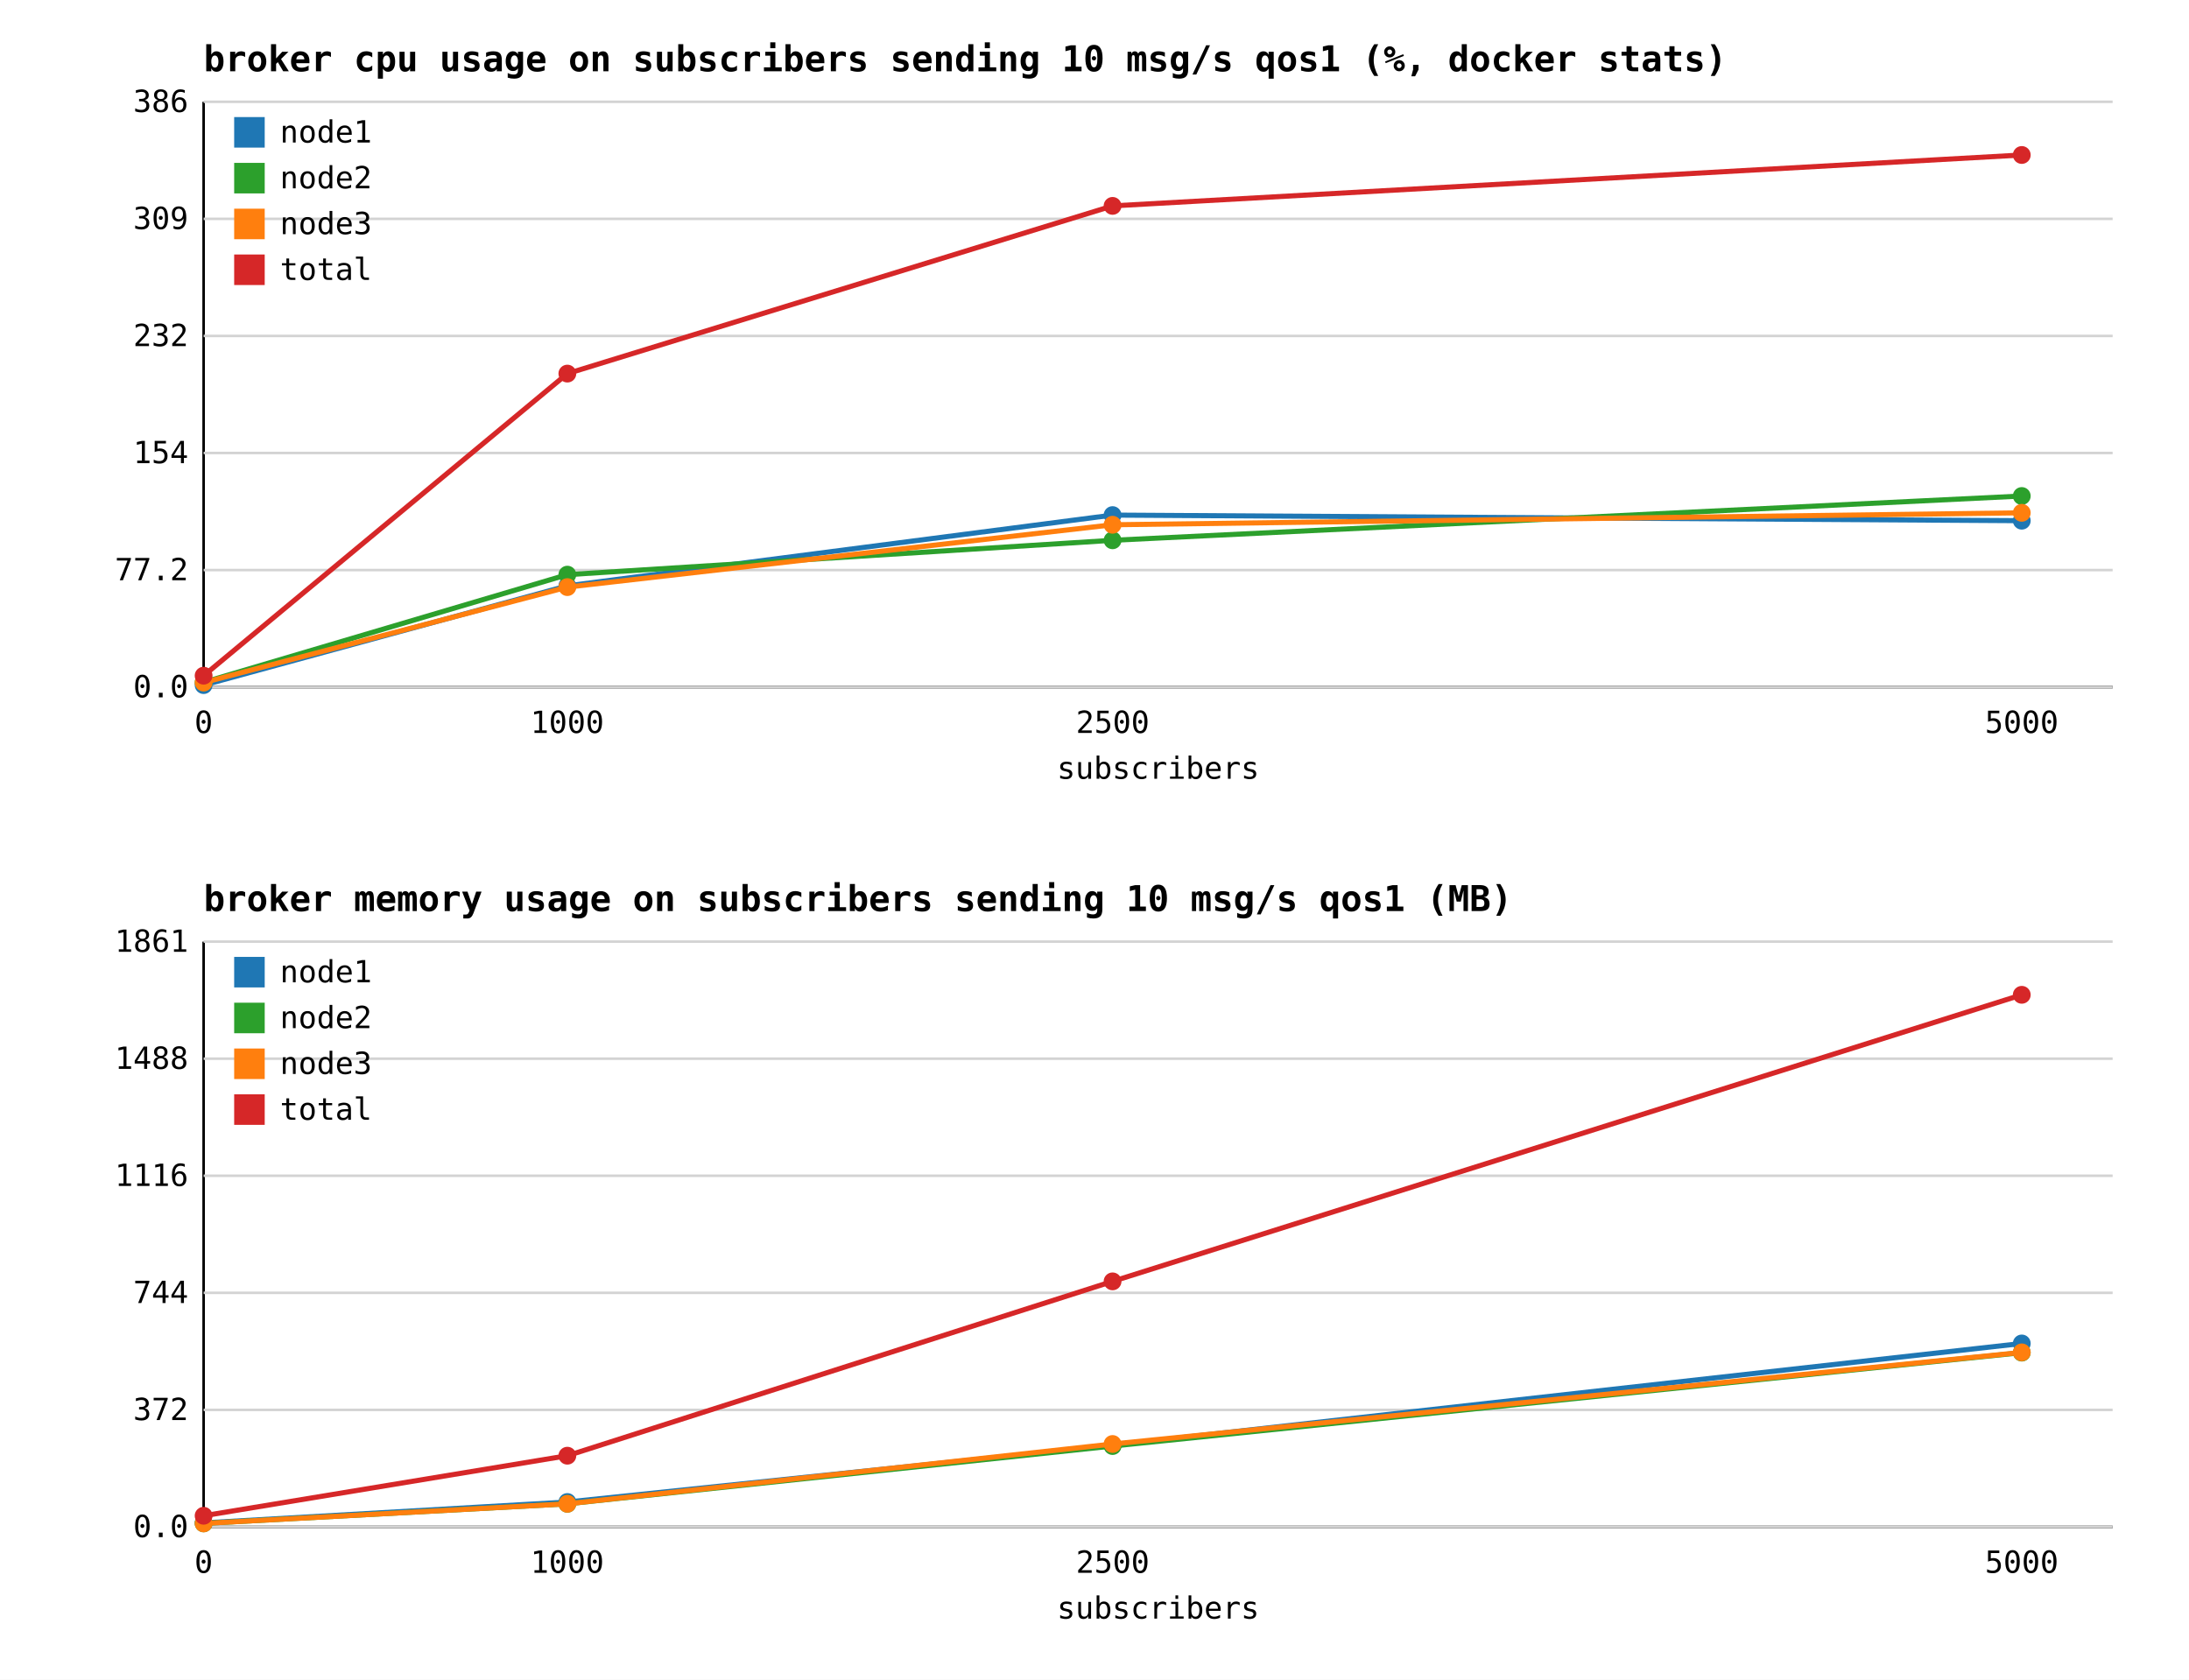
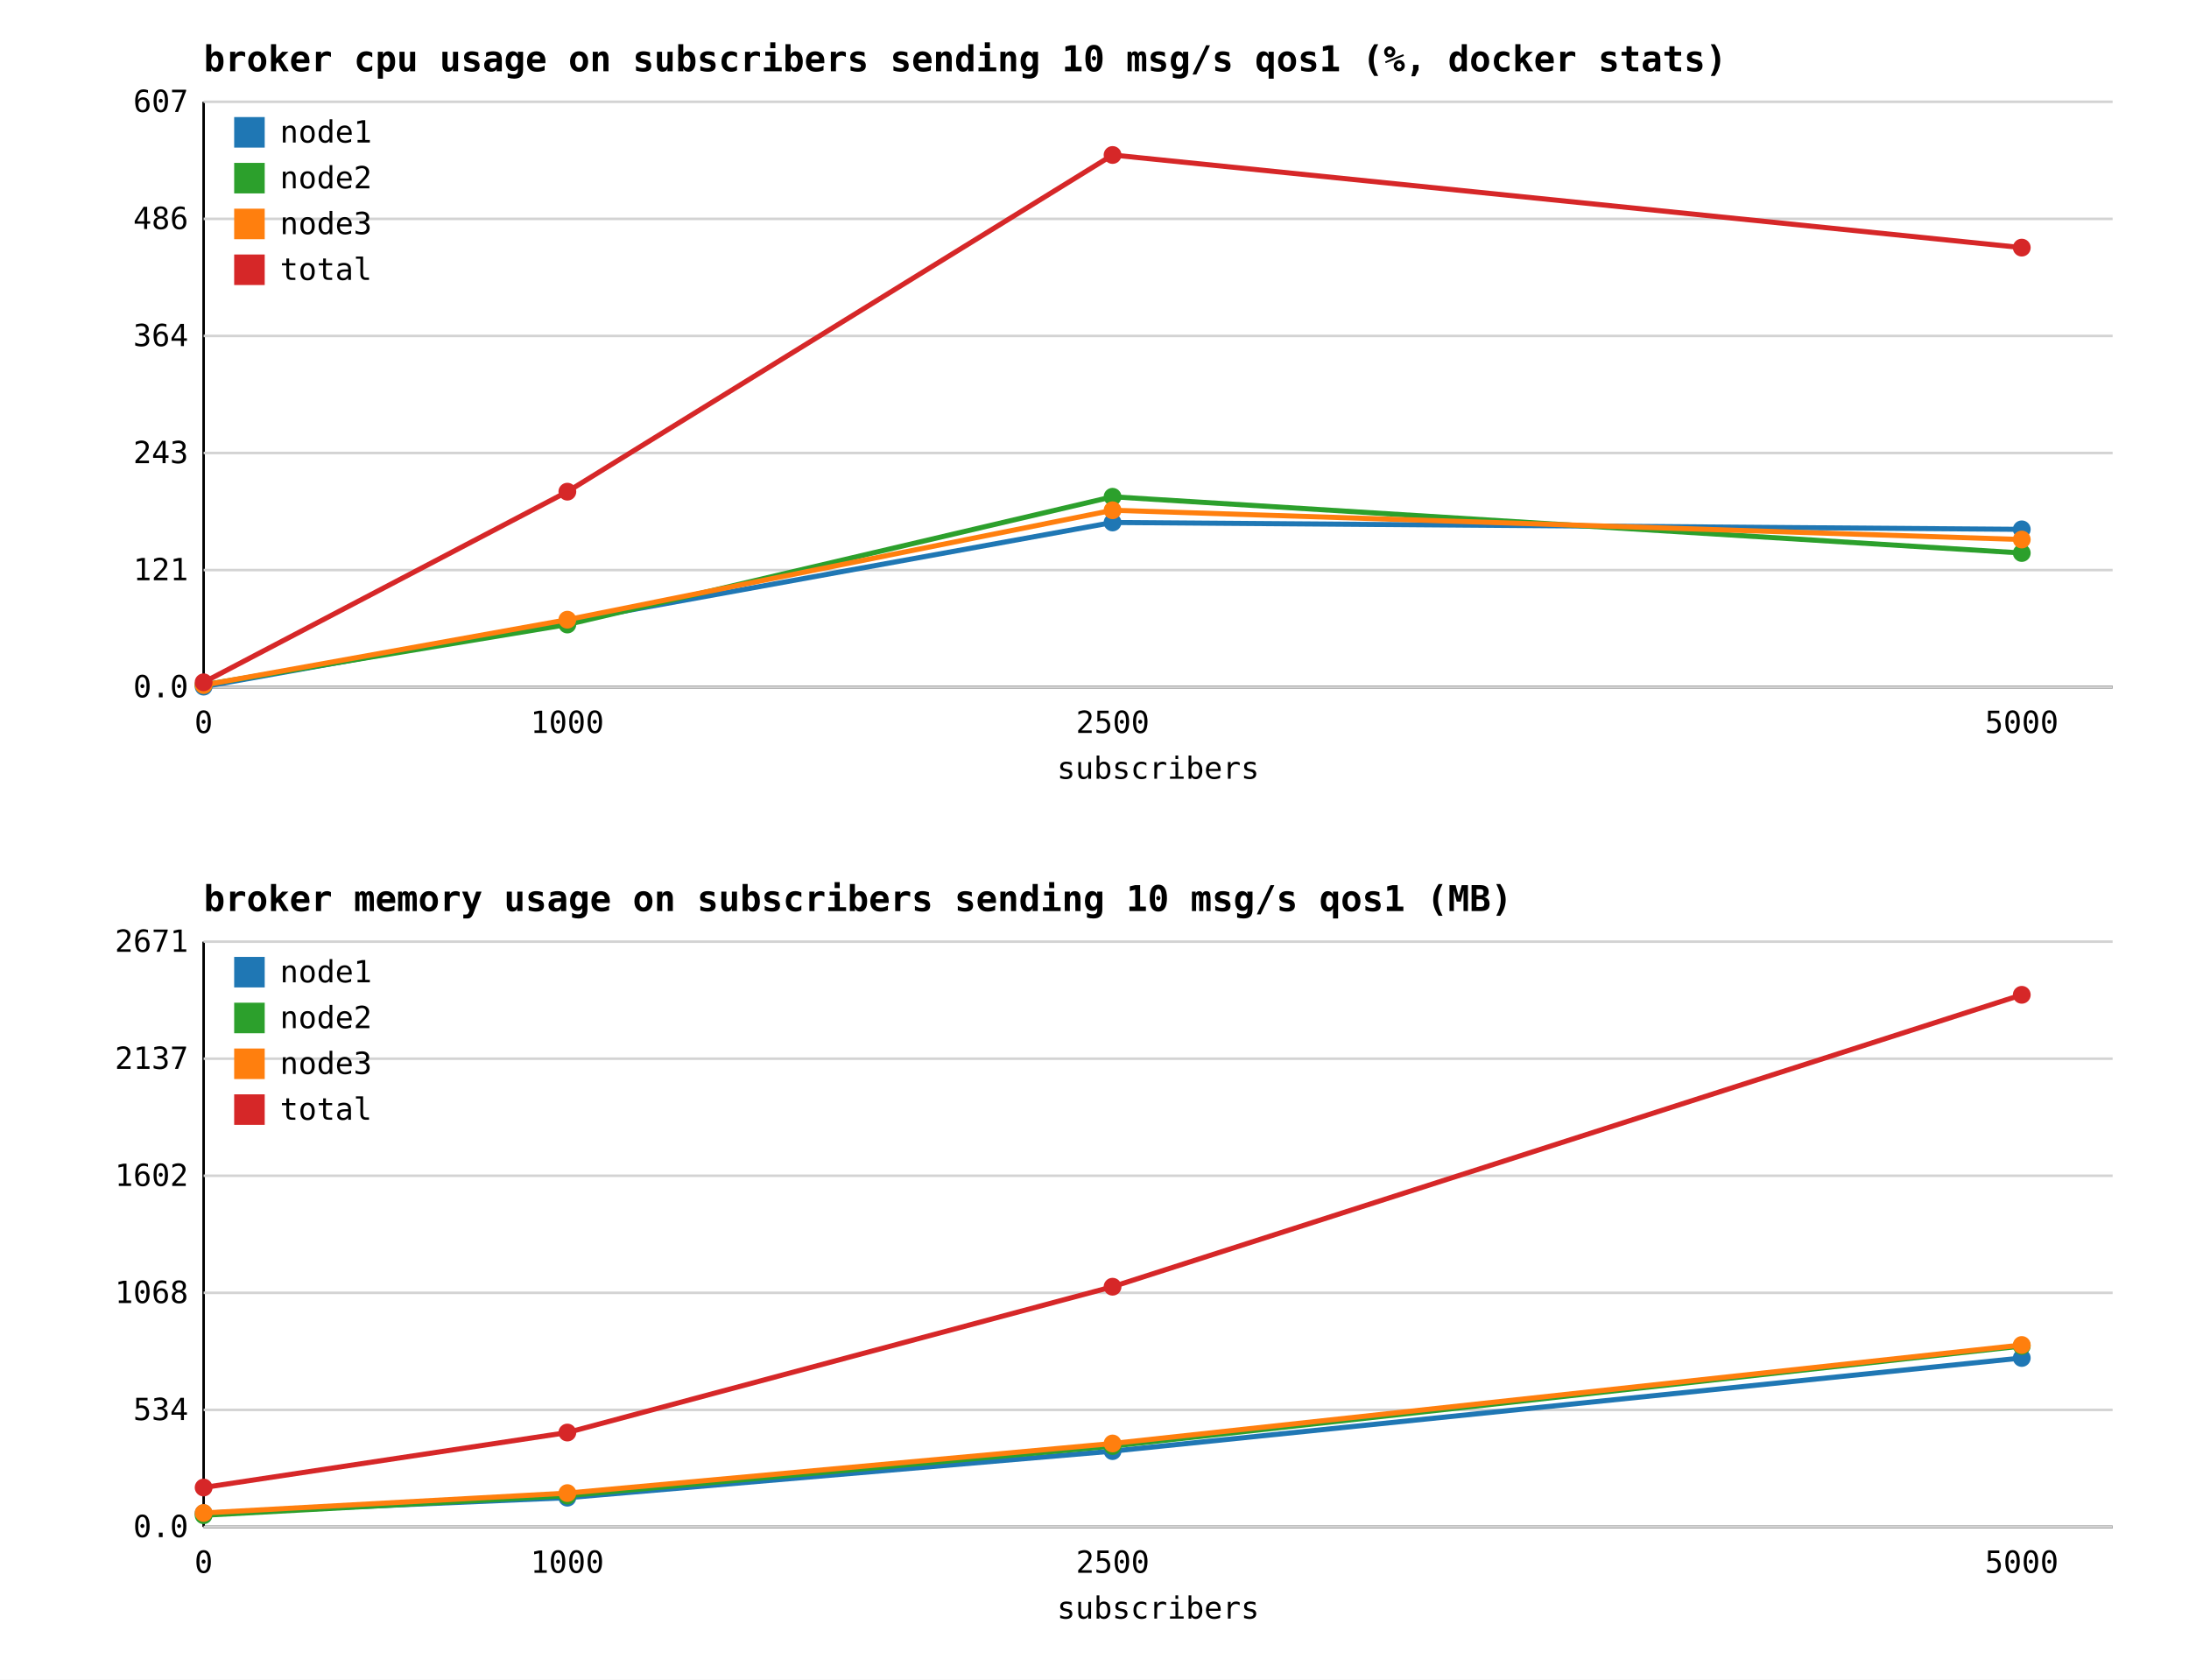
<svg xmlns="http://www.w3.org/2000/svg" width="860" height="660" viewBox="0 0 860 660" font-family="monospace" font-size="12">
  <rect width="860" height="660" fill="white" />
  <text x="80" y="28" font-size="14" font-weight="bold">broker cpu usage on subscribers sending 10 msg/s qos1 (%, docker stats)</text>
  <line x1="80" y1="270" x2="830" y2="270" stroke="black" />
  <line x1="80" y1="40" x2="80" y2="270" stroke="black" />
  <line x1="80" y1="270" x2="830" y2="270" stroke="lightgray" />
  <text x="74" y="274" text-anchor="end">0.0</text>
  <line x1="80" y1="224" x2="830" y2="224" stroke="lightgray" />
-   <text x="74" y="228" text-anchor="end">77.2</text>
+   <text x="74" y="228" text-anchor="end">121</text>
  <line x1="80" y1="178" x2="830" y2="178" stroke="lightgray" />
-   <text x="74" y="182" text-anchor="end">154</text>
+   <text x="74" y="182" text-anchor="end">243</text>
  <line x1="80" y1="132" x2="830" y2="132" stroke="lightgray" />
-   <text x="74" y="136" text-anchor="end">232</text>
+   <text x="74" y="136" text-anchor="end">364</text>
  <line x1="80" y1="86" x2="830" y2="86" stroke="lightgray" />
-   <text x="74" y="90" text-anchor="end">309</text>
+   <text x="74" y="90" text-anchor="end">486</text>
  <line x1="80" y1="40" x2="830" y2="40" stroke="lightgray" />
-   <text x="74" y="44" text-anchor="end">386</text>
+   <text x="74" y="44" text-anchor="end">607</text>
  <text x="80" y="288" text-anchor="middle">0</text>
  <text x="222.857" y="288" text-anchor="middle">1000</text>
  <text x="437.143" y="288" text-anchor="middle">2500</text>
  <text x="794.286" y="288" text-anchor="middle">5000</text>
  <text x="455" y="306" text-anchor="middle">subscribers</text>
-   <polyline points="80.0,269.2 222.9,230.2 437.1,202.4 794.3,204.6" fill="none" stroke="#1f77b4" stroke-width="2" />
-   <circle cx="80.0" cy="269.2" r="3.5" fill="#1f77b4" />
-   <circle cx="222.9" cy="230.2" r="3.5" fill="#1f77b4" />
-   <circle cx="437.1" cy="202.4" r="3.5" fill="#1f77b4" />
-   <circle cx="794.3" cy="204.6" r="3.5" fill="#1f77b4" />
+   <polyline points="80.0,269.8 222.9,244.2 437.1,205.3 794.3,208.0" fill="none" stroke="#1f77b4" stroke-width="2" />
+   <circle cx="80.0" cy="269.8" r="3.5" fill="#1f77b4" />
+   <circle cx="222.9" cy="244.2" r="3.5" fill="#1f77b4" />
+   <circle cx="437.1" cy="205.3" r="3.5" fill="#1f77b4" />
+   <circle cx="794.3" cy="208.0" r="3.5" fill="#1f77b4" />
  <rect x="92" y="46" width="12" height="12" fill="#1f77b4" />
  <text x="110" y="56">node1</text>
-   <polyline points="80.0,268.1 222.9,225.8 437.1,212.3 794.3,194.9" fill="none" stroke="#2ca02c" stroke-width="2" />
-   <circle cx="80.0" cy="268.1" r="3.5" fill="#2ca02c" />
-   <circle cx="222.9" cy="225.8" r="3.5" fill="#2ca02c" />
-   <circle cx="437.1" cy="212.3" r="3.5" fill="#2ca02c" />
-   <circle cx="794.3" cy="194.9" r="3.5" fill="#2ca02c" />
+   <polyline points="80.0,269.1 222.9,245.4 437.1,195.2 794.3,217.3" fill="none" stroke="#2ca02c" stroke-width="2" />
+   <circle cx="80.0" cy="269.1" r="3.5" fill="#2ca02c" />
+   <circle cx="222.9" cy="245.4" r="3.5" fill="#2ca02c" />
+   <circle cx="437.1" cy="195.2" r="3.5" fill="#2ca02c" />
+   <circle cx="794.3" cy="217.3" r="3.5" fill="#2ca02c" />
  <rect x="92" y="64" width="12" height="12" fill="#2ca02c" />
  <text x="110" y="74">node2</text>
-   <polyline points="80.0,268.2 222.9,230.7 437.1,206.2 794.3,201.5" fill="none" stroke="#ff7f0e" stroke-width="2" />
-   <circle cx="80.0" cy="268.2" r="3.5" fill="#ff7f0e" />
-   <circle cx="222.9" cy="230.7" r="3.5" fill="#ff7f0e" />
-   <circle cx="437.1" cy="206.2" r="3.5" fill="#ff7f0e" />
-   <circle cx="794.3" cy="201.5" r="3.5" fill="#ff7f0e" />
+   <polyline points="80.0,269.2 222.9,243.5 437.1,200.5 794.3,212.0" fill="none" stroke="#ff7f0e" stroke-width="2" />
+   <circle cx="80.0" cy="269.2" r="3.5" fill="#ff7f0e" />
+   <circle cx="222.9" cy="243.5" r="3.5" fill="#ff7f0e" />
+   <circle cx="437.1" cy="200.5" r="3.5" fill="#ff7f0e" />
+   <circle cx="794.3" cy="212.0" r="3.5" fill="#ff7f0e" />
  <rect x="92" y="82" width="12" height="12" fill="#ff7f0e" />
  <text x="110" y="92">node3</text>
-   <polyline points="80.0,265.5 222.9,146.8 437.1,80.9 794.3,60.9" fill="none" stroke="#d62728" stroke-width="2" />
-   <circle cx="80.0" cy="265.5" r="3.5" fill="#d62728" />
-   <circle cx="222.9" cy="146.8" r="3.5" fill="#d62728" />
-   <circle cx="437.1" cy="80.9" r="3.5" fill="#d62728" />
-   <circle cx="794.3" cy="60.9" r="3.5" fill="#d62728" />
+   <polyline points="80.0,268.1 222.9,193.2 437.1,60.9 794.3,97.3" fill="none" stroke="#d62728" stroke-width="2" />
+   <circle cx="80.0" cy="268.1" r="3.5" fill="#d62728" />
+   <circle cx="222.9" cy="193.2" r="3.5" fill="#d62728" />
+   <circle cx="437.1" cy="60.9" r="3.5" fill="#d62728" />
+   <circle cx="794.3" cy="97.3" r="3.5" fill="#d62728" />
  <rect x="92" y="100" width="12" height="12" fill="#d62728" />
  <text x="110" y="110">total</text>
  <text x="80" y="358" font-size="14" font-weight="bold">broker memory usage on subscribers sending 10 msg/s qos1 (MB)</text>
  <line x1="80" y1="600" x2="830" y2="600" stroke="black" />
  <line x1="80" y1="370" x2="80" y2="600" stroke="black" />
  <line x1="80" y1="600" x2="830" y2="600" stroke="lightgray" />
  <text x="74" y="604" text-anchor="end">0.0</text>
  <line x1="80" y1="554" x2="830" y2="554" stroke="lightgray" />
-   <text x="74" y="558" text-anchor="end">372</text>
+   <text x="74" y="558" text-anchor="end">534</text>
  <line x1="80" y1="508" x2="830" y2="508" stroke="lightgray" />
-   <text x="74" y="512" text-anchor="end">744</text>
+   <text x="74" y="512" text-anchor="end">1068</text>
  <line x1="80" y1="462" x2="830" y2="462" stroke="lightgray" />
-   <text x="74" y="466" text-anchor="end">1116</text>
+   <text x="74" y="466" text-anchor="end">1602</text>
  <line x1="80" y1="416" x2="830" y2="416" stroke="lightgray" />
-   <text x="74" y="420" text-anchor="end">1488</text>
+   <text x="74" y="420" text-anchor="end">2137</text>
  <line x1="80" y1="370" x2="830" y2="370" stroke="lightgray" />
-   <text x="74" y="374" text-anchor="end">1861</text>
+   <text x="74" y="374" text-anchor="end">2671</text>
  <text x="80" y="618" text-anchor="middle">0</text>
  <text x="222.857" y="618" text-anchor="middle">1000</text>
  <text x="437.143" y="618" text-anchor="middle">2500</text>
  <text x="794.286" y="618" text-anchor="middle">5000</text>
  <text x="455" y="636" text-anchor="middle">subscribers</text>
-   <polyline points="80.0,598.4 222.9,590.2 437.1,567.9 794.3,527.9" fill="none" stroke="#1f77b4" stroke-width="2" />
-   <circle cx="80.0" cy="598.4" r="3.5" fill="#1f77b4" />
-   <circle cx="222.9" cy="590.2" r="3.5" fill="#1f77b4" />
-   <circle cx="437.1" cy="567.9" r="3.5" fill="#1f77b4" />
-   <circle cx="794.3" cy="527.9" r="3.5" fill="#1f77b4" />
+   <polyline points="80.0,594.6 222.9,588.5 437.1,570.2 794.3,533.6" fill="none" stroke="#1f77b4" stroke-width="2" />
+   <circle cx="80.0" cy="594.6" r="3.5" fill="#1f77b4" />
+   <circle cx="222.9" cy="588.5" r="3.5" fill="#1f77b4" />
+   <circle cx="437.1" cy="570.2" r="3.5" fill="#1f77b4" />
+   <circle cx="794.3" cy="533.6" r="3.5" fill="#1f77b4" />
  <rect x="92" y="376" width="12" height="12" fill="#1f77b4" />
  <text x="110" y="386">node1</text>
-   <polyline points="80.0,598.6 222.9,590.9 437.1,568.2 794.3,531.5" fill="none" stroke="#2ca02c" stroke-width="2" />
-   <circle cx="80.0" cy="598.6" r="3.5" fill="#2ca02c" />
-   <circle cx="222.9" cy="590.9" r="3.5" fill="#2ca02c" />
+   <polyline points="80.0,595.4 222.9,587.7 437.1,568.2 794.3,528.9" fill="none" stroke="#2ca02c" stroke-width="2" />
+   <circle cx="80.0" cy="595.4" r="3.5" fill="#2ca02c" />
+   <circle cx="222.9" cy="587.7" r="3.5" fill="#2ca02c" />
  <circle cx="437.1" cy="568.2" r="3.5" fill="#2ca02c" />
-   <circle cx="794.3" cy="531.5" r="3.5" fill="#2ca02c" />
+   <circle cx="794.3" cy="528.9" r="3.5" fill="#2ca02c" />
  <rect x="92" y="394" width="12" height="12" fill="#2ca02c" />
  <text x="110" y="404">node2</text>
-   <polyline points="80.0,598.6 222.9,590.9 437.1,567.4 794.3,531.4" fill="none" stroke="#ff7f0e" stroke-width="2" />
-   <circle cx="80.0" cy="598.6" r="3.5" fill="#ff7f0e" />
-   <circle cx="222.9" cy="590.9" r="3.5" fill="#ff7f0e" />
-   <circle cx="437.1" cy="567.4" r="3.5" fill="#ff7f0e" />
-   <circle cx="794.3" cy="531.4" r="3.5" fill="#ff7f0e" />
+   <polyline points="80.0,594.5 222.9,586.7 437.1,567.2 794.3,528.5" fill="none" stroke="#ff7f0e" stroke-width="2" />
+   <circle cx="80.0" cy="594.5" r="3.5" fill="#ff7f0e" />
+   <circle cx="222.9" cy="586.7" r="3.5" fill="#ff7f0e" />
+   <circle cx="437.1" cy="567.2" r="3.5" fill="#ff7f0e" />
+   <circle cx="794.3" cy="528.5" r="3.5" fill="#ff7f0e" />
  <rect x="92" y="412" width="12" height="12" fill="#ff7f0e" />
  <text x="110" y="422">node3</text>
-   <polyline points="80.0,595.6 222.9,572.0 437.1,503.5 794.3,390.9" fill="none" stroke="#d62728" stroke-width="2" />
-   <circle cx="80.0" cy="595.6" r="3.5" fill="#d62728" />
-   <circle cx="222.9" cy="572.0" r="3.5" fill="#d62728" />
-   <circle cx="437.1" cy="503.5" r="3.5" fill="#d62728" />
+   <polyline points="80.0,584.5 222.9,562.9 437.1,505.6 794.3,390.9" fill="none" stroke="#d62728" stroke-width="2" />
+   <circle cx="80.0" cy="584.5" r="3.5" fill="#d62728" />
+   <circle cx="222.9" cy="562.9" r="3.5" fill="#d62728" />
+   <circle cx="437.1" cy="505.6" r="3.5" fill="#d62728" />
  <circle cx="794.3" cy="390.9" r="3.5" fill="#d62728" />
  <rect x="92" y="430" width="12" height="12" fill="#d62728" />
  <text x="110" y="440">total</text>
</svg>
